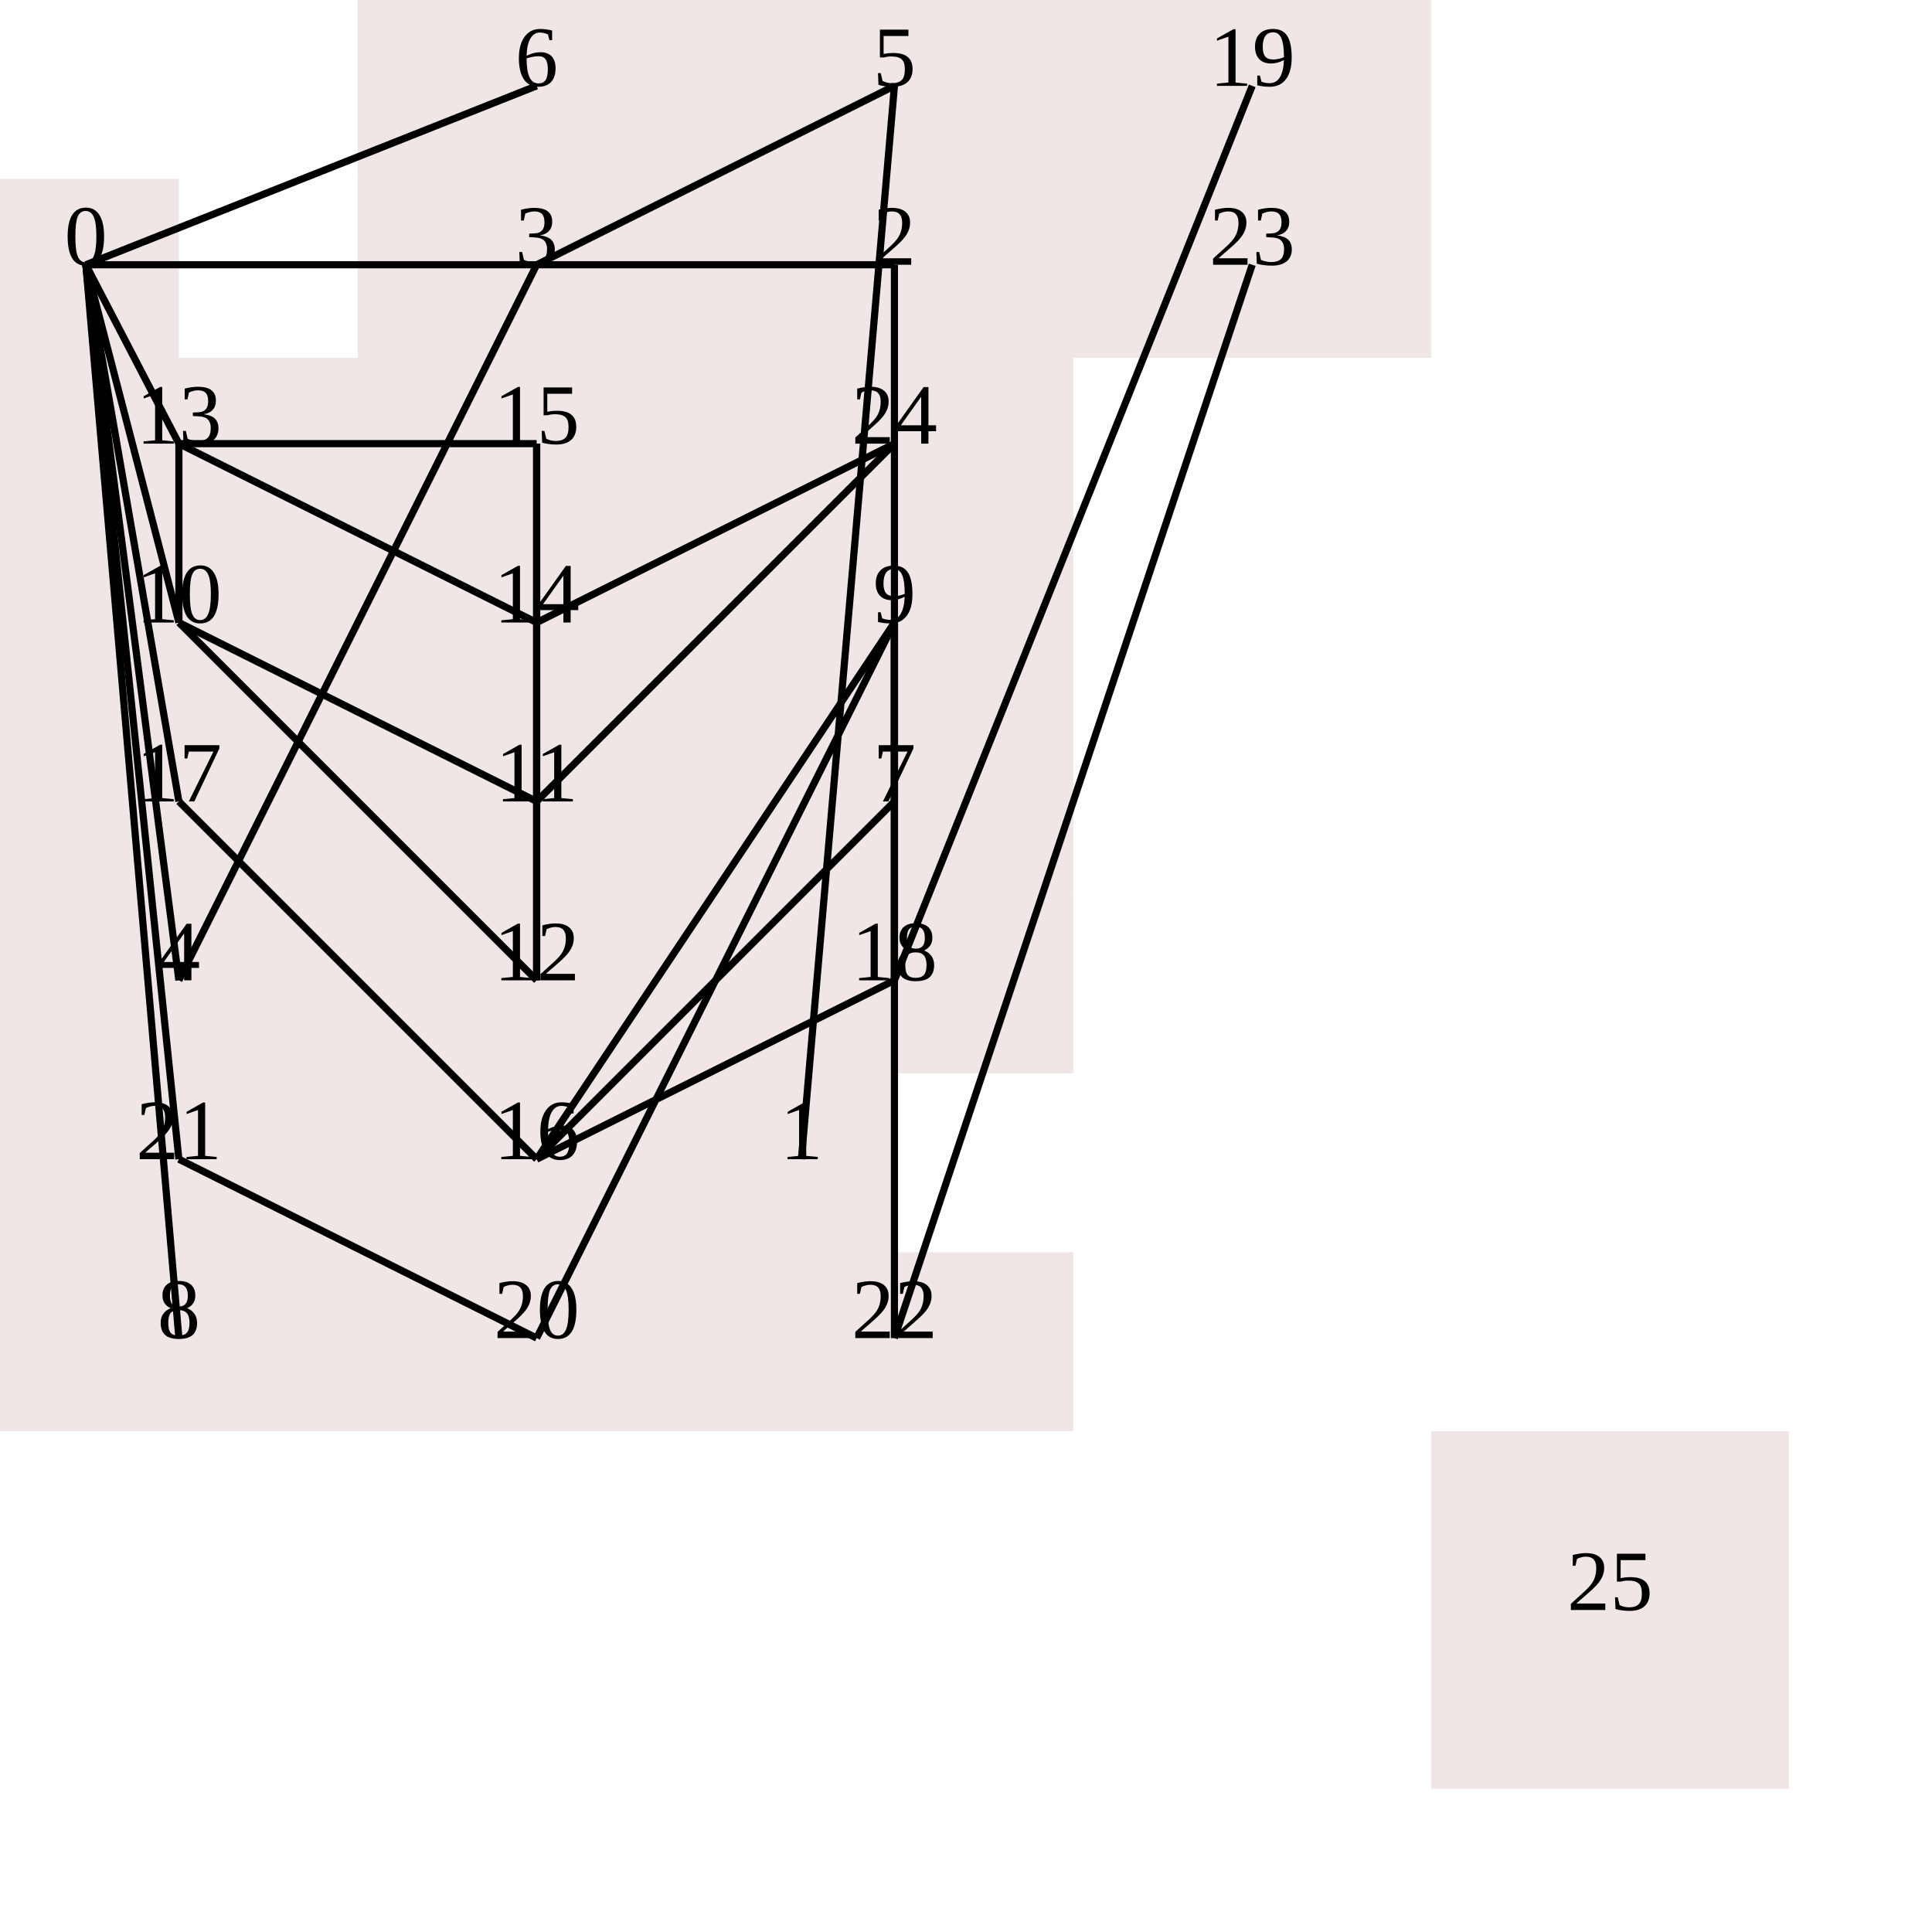
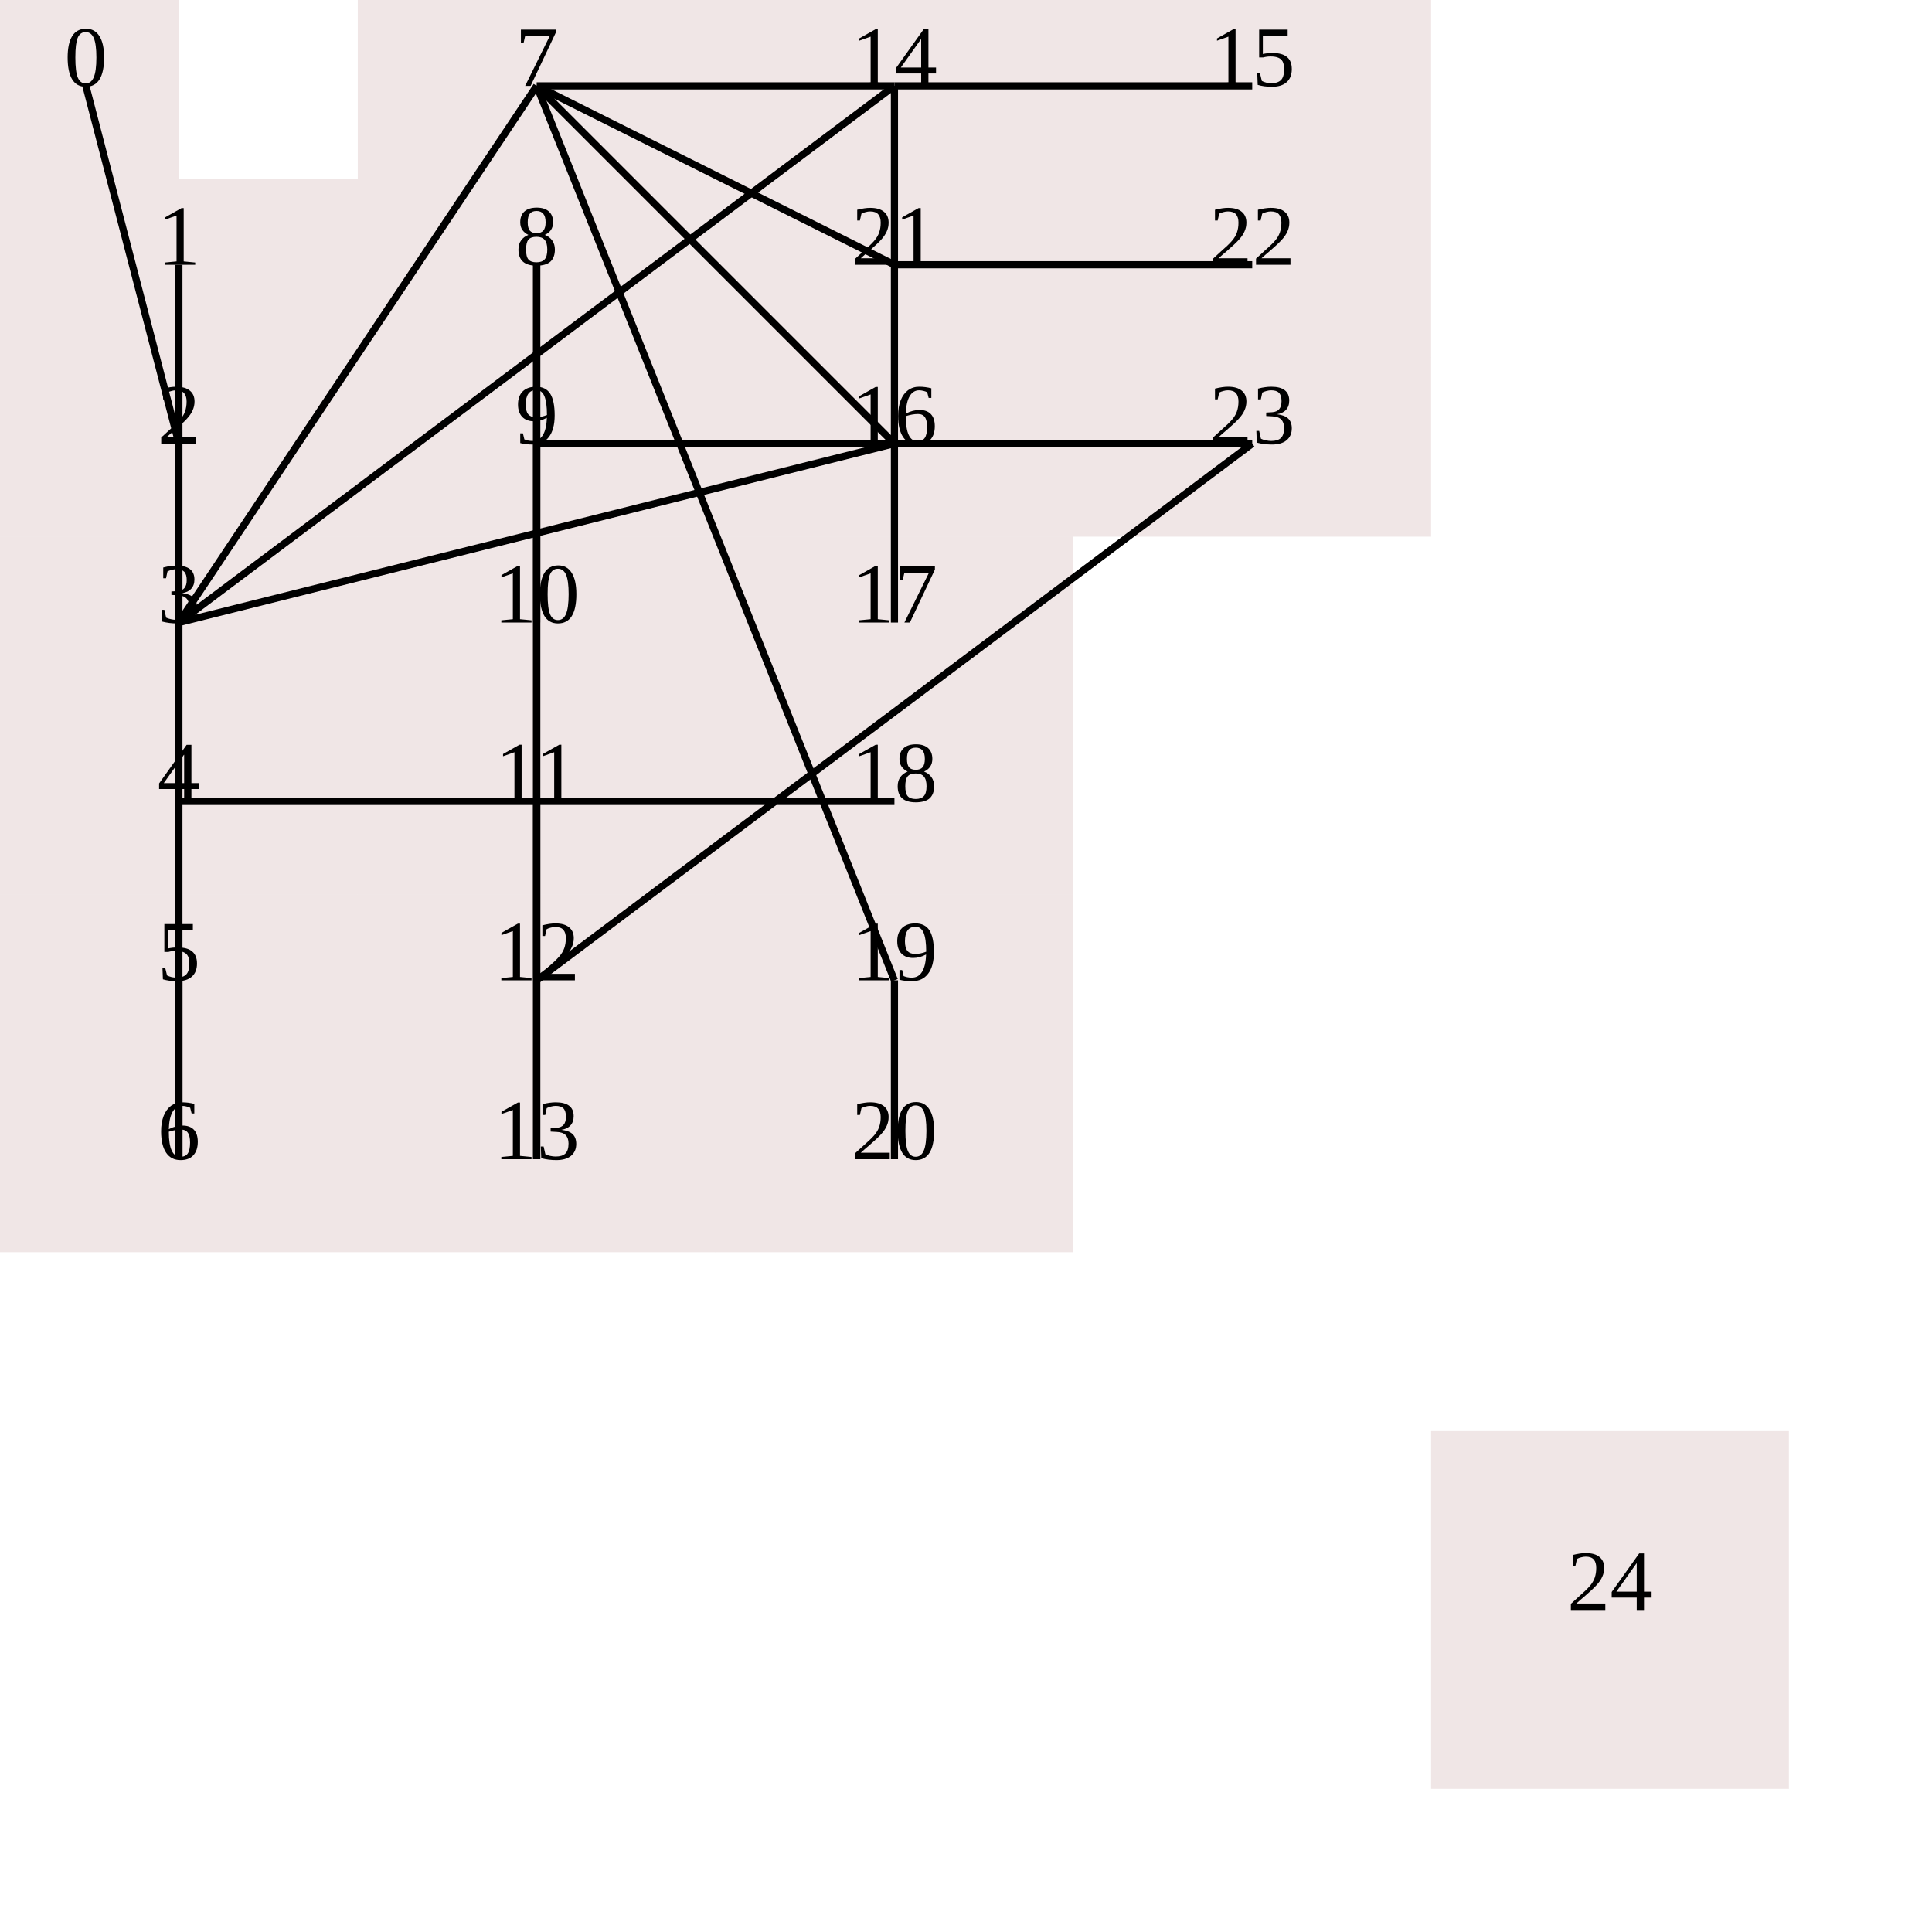
<svg xmlns="http://www.w3.org/2000/svg" width="270" height="270">
  <rect x="0" y="0" width="270" height="270" fill="rgb(255,255,255)" />
  <rect x="0" y="0" width="250" height="250" fill="rgba(255,255,255,1)" />
-   <rect x="0" y="25" width="25" height="25" fill="rgba(100,0,0,0.1)" />
-   <text x="12" y="37" text-anchor="middle" alignment-baseline="middle" fill="black">0</text>
-   <rect x="100" y="150" width="25" height="25" fill="rgba(100,0,0,0.1)" />
-   <text x="112" y="162" text-anchor="middle" alignment-baseline="middle" fill="black">1</text>
-   <rect x="100" y="25" width="50" height="25" fill="rgba(100,0,0,0.1)" />
-   <text x="125" y="37" text-anchor="middle" alignment-baseline="middle" fill="black">2</text>
+   <rect x="0" y="0" width="25" height="25" fill="rgba(100,0,0,0.1)" />
+   <text x="12" y="12" text-anchor="middle" alignment-baseline="middle" fill="black">0</text>
+   <rect x="0" y="25" width="50" height="25" fill="rgba(100,0,0,0.1)" />
+   <text x="25" y="37" text-anchor="middle" alignment-baseline="middle" fill="black">1</text>
+   <rect x="0" y="50" width="50" height="25" fill="rgba(100,0,0,0.1)" />
+   <text x="25" y="62" text-anchor="middle" alignment-baseline="middle" fill="black">2</text>
+   <rect x="0" y="75" width="50" height="25" fill="rgba(100,0,0,0.1)" />
+   <text x="25" y="87" text-anchor="middle" alignment-baseline="middle" fill="black">3</text>
+   <rect x="0" y="100" width="50" height="25" fill="rgba(100,0,0,0.1)" />
+   <text x="25" y="112" text-anchor="middle" alignment-baseline="middle" fill="black">4</text>
+   <rect x="0" y="125" width="50" height="25" fill="rgba(100,0,0,0.1)" />
+   <text x="25" y="137" text-anchor="middle" alignment-baseline="middle" fill="black">5</text>
+   <rect x="0" y="150" width="50" height="25" fill="rgba(100,0,0,0.1)" />
+   <text x="25" y="162" text-anchor="middle" alignment-baseline="middle" fill="black">6</text>
+   <rect x="50" y="0" width="50" height="25" fill="rgba(100,0,0,0.1)" />
+   <text x="75" y="12" text-anchor="middle" alignment-baseline="middle" fill="black">7</text>
  <rect x="50" y="25" width="50" height="25" fill="rgba(100,0,0,0.1)" />
-   <text x="75" y="37" text-anchor="middle" alignment-baseline="middle" fill="black">3</text>
-   <rect x="0" y="125" width="50" height="25" fill="rgba(100,0,0,0.1)" />
-   <text x="25" y="137" text-anchor="middle" alignment-baseline="middle" fill="black">4</text>
-   <rect x="100" y="0" width="50" height="25" fill="rgba(100,0,0,0.1)" />
-   <text x="125" y="12" text-anchor="middle" alignment-baseline="middle" fill="black">5</text>
-   <rect x="50" y="0" width="50" height="25" fill="rgba(100,0,0,0.1)" />
-   <text x="75" y="12" text-anchor="middle" alignment-baseline="middle" fill="black">6</text>
-   <rect x="100" y="100" width="50" height="25" fill="rgba(100,0,0,0.1)" />
-   <text x="125" y="112" text-anchor="middle" alignment-baseline="middle" fill="black">7</text>
-   <rect x="0" y="175" width="50" height="25" fill="rgba(100,0,0,0.1)" />
-   <text x="25" y="187" text-anchor="middle" alignment-baseline="middle" fill="black">8</text>
-   <rect x="100" y="75" width="50" height="25" fill="rgba(100,0,0,0.1)" />
-   <text x="125" y="87" text-anchor="middle" alignment-baseline="middle" fill="black">9</text>
-   <rect x="0" y="75" width="50" height="25" fill="rgba(100,0,0,0.1)" />
-   <text x="25" y="87" text-anchor="middle" alignment-baseline="middle" fill="black">10</text>
+   <text x="75" y="37" text-anchor="middle" alignment-baseline="middle" fill="black">8</text>
+   <rect x="50" y="50" width="50" height="25" fill="rgba(100,0,0,0.1)" />
+   <text x="75" y="62" text-anchor="middle" alignment-baseline="middle" fill="black">9</text>
+   <rect x="50" y="75" width="50" height="25" fill="rgba(100,0,0,0.1)" />
+   <text x="75" y="87" text-anchor="middle" alignment-baseline="middle" fill="black">10</text>
  <rect x="50" y="100" width="50" height="25" fill="rgba(100,0,0,0.1)" />
  <text x="75" y="112" text-anchor="middle" alignment-baseline="middle" fill="black">11</text>
  <rect x="50" y="125" width="50" height="25" fill="rgba(100,0,0,0.1)" />
  <text x="75" y="137" text-anchor="middle" alignment-baseline="middle" fill="black">12</text>
-   <rect x="0" y="50" width="50" height="25" fill="rgba(100,0,0,0.1)" />
-   <text x="25" y="62" text-anchor="middle" alignment-baseline="middle" fill="black">13</text>
-   <rect x="50" y="75" width="50" height="25" fill="rgba(100,0,0,0.1)" />
-   <text x="75" y="87" text-anchor="middle" alignment-baseline="middle" fill="black">14</text>
-   <rect x="50" y="50" width="50" height="25" fill="rgba(100,0,0,0.1)" />
-   <text x="75" y="62" text-anchor="middle" alignment-baseline="middle" fill="black">15</text>
  <rect x="50" y="150" width="50" height="25" fill="rgba(100,0,0,0.1)" />
-   <text x="75" y="162" text-anchor="middle" alignment-baseline="middle" fill="black">16</text>
-   <rect x="0" y="100" width="50" height="25" fill="rgba(100,0,0,0.1)" />
-   <text x="25" y="112" text-anchor="middle" alignment-baseline="middle" fill="black">17</text>
+   <text x="75" y="162" text-anchor="middle" alignment-baseline="middle" fill="black">13</text>
+   <rect x="100" y="0" width="50" height="25" fill="rgba(100,0,0,0.1)" />
+   <text x="125" y="12" text-anchor="middle" alignment-baseline="middle" fill="black">14</text>
+   <rect x="150" y="0" width="50" height="25" fill="rgba(100,0,0,0.1)" />
+   <text x="175" y="12" text-anchor="middle" alignment-baseline="middle" fill="black">15</text>
+   <rect x="100" y="50" width="50" height="25" fill="rgba(100,0,0,0.1)" />
+   <text x="125" y="62" text-anchor="middle" alignment-baseline="middle" fill="black">16</text>
+   <rect x="100" y="75" width="50" height="25" fill="rgba(100,0,0,0.1)" />
+   <text x="125" y="87" text-anchor="middle" alignment-baseline="middle" fill="black">17</text>
+   <rect x="100" y="100" width="50" height="25" fill="rgba(100,0,0,0.1)" />
+   <text x="125" y="112" text-anchor="middle" alignment-baseline="middle" fill="black">18</text>
  <rect x="100" y="125" width="50" height="25" fill="rgba(100,0,0,0.1)" />
-   <text x="125" y="137" text-anchor="middle" alignment-baseline="middle" fill="black">18</text>
-   <rect x="150" y="0" width="50" height="25" fill="rgba(100,0,0,0.1)" />
-   <text x="175" y="12" text-anchor="middle" alignment-baseline="middle" fill="black">19</text>
-   <rect x="50" y="175" width="50" height="25" fill="rgba(100,0,0,0.1)" />
-   <text x="75" y="187" text-anchor="middle" alignment-baseline="middle" fill="black">20</text>
-   <rect x="0" y="150" width="50" height="25" fill="rgba(100,0,0,0.1)" />
-   <text x="25" y="162" text-anchor="middle" alignment-baseline="middle" fill="black">21</text>
-   <rect x="100" y="175" width="50" height="25" fill="rgba(100,0,0,0.1)" />
-   <text x="125" y="187" text-anchor="middle" alignment-baseline="middle" fill="black">22</text>
+   <text x="125" y="137" text-anchor="middle" alignment-baseline="middle" fill="black">19</text>
+   <rect x="100" y="150" width="50" height="25" fill="rgba(100,0,0,0.1)" />
+   <text x="125" y="162" text-anchor="middle" alignment-baseline="middle" fill="black">20</text>
+   <rect x="100" y="25" width="50" height="25" fill="rgba(100,0,0,0.1)" />
+   <text x="125" y="37" text-anchor="middle" alignment-baseline="middle" fill="black">21</text>
  <rect x="150" y="25" width="50" height="25" fill="rgba(100,0,0,0.1)" />
-   <text x="175" y="37" text-anchor="middle" alignment-baseline="middle" fill="black">23</text>
-   <rect x="100" y="50" width="50" height="25" fill="rgba(100,0,0,0.1)" />
-   <text x="125" y="62" text-anchor="middle" alignment-baseline="middle" fill="black">24</text>
+   <text x="175" y="37" text-anchor="middle" alignment-baseline="middle" fill="black">22</text>
+   <rect x="150" y="50" width="50" height="25" fill="rgba(100,0,0,0.1)" />
+   <text x="175" y="62" text-anchor="middle" alignment-baseline="middle" fill="black">23</text>
  <rect x="200" y="200" width="50" height="50" fill="rgba(100,0,0,0.1)" />
-   <text x="225" y="225" text-anchor="middle" alignment-baseline="middle" fill="black">25</text>
-   <line x1="12" y1="37" x2="25" y2="62" stroke="black" stroke-width="1" />
-   <line x1="12" y1="37" x2="25" y2="87" stroke="black" stroke-width="1" />
-   <line x1="12" y1="37" x2="25" y2="112" stroke="black" stroke-width="1" />
-   <line x1="12" y1="37" x2="25" y2="137" stroke="black" stroke-width="1" />
-   <line x1="12" y1="37" x2="25" y2="162" stroke="black" stroke-width="1" />
-   <line x1="12" y1="37" x2="25" y2="187" stroke="black" stroke-width="1" />
-   <line x1="12" y1="37" x2="75" y2="12" stroke="black" stroke-width="1" />
-   <line x1="12" y1="37" x2="75" y2="37" stroke="black" stroke-width="1" />
-   <line x1="112" y1="162" x2="125" y2="12" stroke="black" stroke-width="1" />
-   <line x1="125" y1="37" x2="125" y2="112" stroke="black" stroke-width="1" />
-   <line x1="125" y1="37" x2="75" y2="37" stroke="black" stroke-width="1" />
-   <line x1="75" y1="37" x2="125" y2="12" stroke="black" stroke-width="1" />
-   <line x1="75" y1="37" x2="25" y2="137" stroke="black" stroke-width="1" />
-   <line x1="125" y1="112" x2="125" y2="87" stroke="black" stroke-width="1" />
-   <line x1="125" y1="112" x2="125" y2="137" stroke="black" stroke-width="1" />
-   <line x1="125" y1="112" x2="75" y2="162" stroke="black" stroke-width="1" />
-   <line x1="125" y1="87" x2="75" y2="187" stroke="black" stroke-width="1" />
-   <line x1="125" y1="87" x2="125" y2="187" stroke="black" stroke-width="1" />
-   <line x1="125" y1="87" x2="125" y2="137" stroke="black" stroke-width="1" />
-   <line x1="125" y1="87" x2="75" y2="162" stroke="black" stroke-width="1" />
-   <line x1="25" y1="87" x2="75" y2="112" stroke="black" stroke-width="1" />
-   <line x1="25" y1="87" x2="25" y2="62" stroke="black" stroke-width="1" />
-   <line x1="25" y1="87" x2="75" y2="137" stroke="black" stroke-width="1" />
-   <line x1="75" y1="112" x2="125" y2="62" stroke="black" stroke-width="1" />
+   <text x="225" y="225" text-anchor="middle" alignment-baseline="middle" fill="black">24</text>
+   <line x1="12" y1="12" x2="25" y2="62" stroke="black" stroke-width="1" />
+   <line x1="25" y1="37" x2="25" y2="162" stroke="black" stroke-width="1" />
+   <line x1="25" y1="87" x2="75" y2="12" stroke="black" stroke-width="1" />
+   <line x1="25" y1="87" x2="125" y2="62" stroke="black" stroke-width="1" />
+   <line x1="25" y1="87" x2="125" y2="12" stroke="black" stroke-width="1" />
+   <line x1="25" y1="112" x2="125" y2="112" stroke="black" stroke-width="1" />
+   <line x1="25" y1="137" x2="25" y2="162" stroke="black" stroke-width="1" />
+   <line x1="75" y1="12" x2="125" y2="62" stroke="black" stroke-width="1" />
+   <line x1="75" y1="12" x2="125" y2="37" stroke="black" stroke-width="1" />
+   <line x1="75" y1="12" x2="125" y2="12" stroke="black" stroke-width="1" />
+   <line x1="75" y1="12" x2="125" y2="137" stroke="black" stroke-width="1" />
+   <line x1="75" y1="37" x2="75" y2="62" stroke="black" stroke-width="1" />
+   <line x1="75" y1="37" x2="75" y2="112" stroke="black" stroke-width="1" />
+   <line x1="75" y1="37" x2="75" y2="87" stroke="black" stroke-width="1" />
+   <line x1="75" y1="62" x2="175" y2="62" stroke="black" stroke-width="1" />
+   <line x1="75" y1="62" x2="75" y2="87" stroke="black" stroke-width="1" />
+   <line x1="75" y1="62" x2="75" y2="137" stroke="black" stroke-width="1" />
+   <line x1="75" y1="87" x2="75" y2="162" stroke="black" stroke-width="1" />
+   <line x1="75" y1="112" x2="75" y2="162" stroke="black" stroke-width="1" />
  <line x1="75" y1="112" x2="75" y2="137" stroke="black" stroke-width="1" />
-   <line x1="75" y1="112" x2="75" y2="87" stroke="black" stroke-width="1" />
-   <line x1="75" y1="137" x2="75" y2="62" stroke="black" stroke-width="1" />
-   <line x1="25" y1="62" x2="75" y2="62" stroke="black" stroke-width="1" />
-   <line x1="25" y1="62" x2="75" y2="87" stroke="black" stroke-width="1" />
-   <line x1="75" y1="87" x2="75" y2="62" stroke="black" stroke-width="1" />
-   <line x1="75" y1="87" x2="125" y2="62" stroke="black" stroke-width="1" />
-   <line x1="75" y1="162" x2="125" y2="137" stroke="black" stroke-width="1" />
-   <line x1="75" y1="162" x2="25" y2="112" stroke="black" stroke-width="1" />
-   <line x1="125" y1="137" x2="175" y2="12" stroke="black" stroke-width="1" />
-   <line x1="75" y1="187" x2="25" y2="162" stroke="black" stroke-width="1" />
-   <line x1="125" y1="187" x2="175" y2="37" stroke="black" stroke-width="1" />
+   <line x1="75" y1="137" x2="75" y2="162" stroke="black" stroke-width="1" />
+   <line x1="75" y1="137" x2="175" y2="62" stroke="black" stroke-width="1" />
+   <line x1="125" y1="12" x2="125" y2="62" stroke="black" stroke-width="1" />
+   <line x1="125" y1="12" x2="175" y2="12" stroke="black" stroke-width="1" />
+   <line x1="125" y1="62" x2="125" y2="87" stroke="black" stroke-width="1" />
+   <line x1="125" y1="137" x2="125" y2="162" stroke="black" stroke-width="1" />
+   <line x1="125" y1="37" x2="175" y2="37" stroke="black" stroke-width="1" />
</svg>
